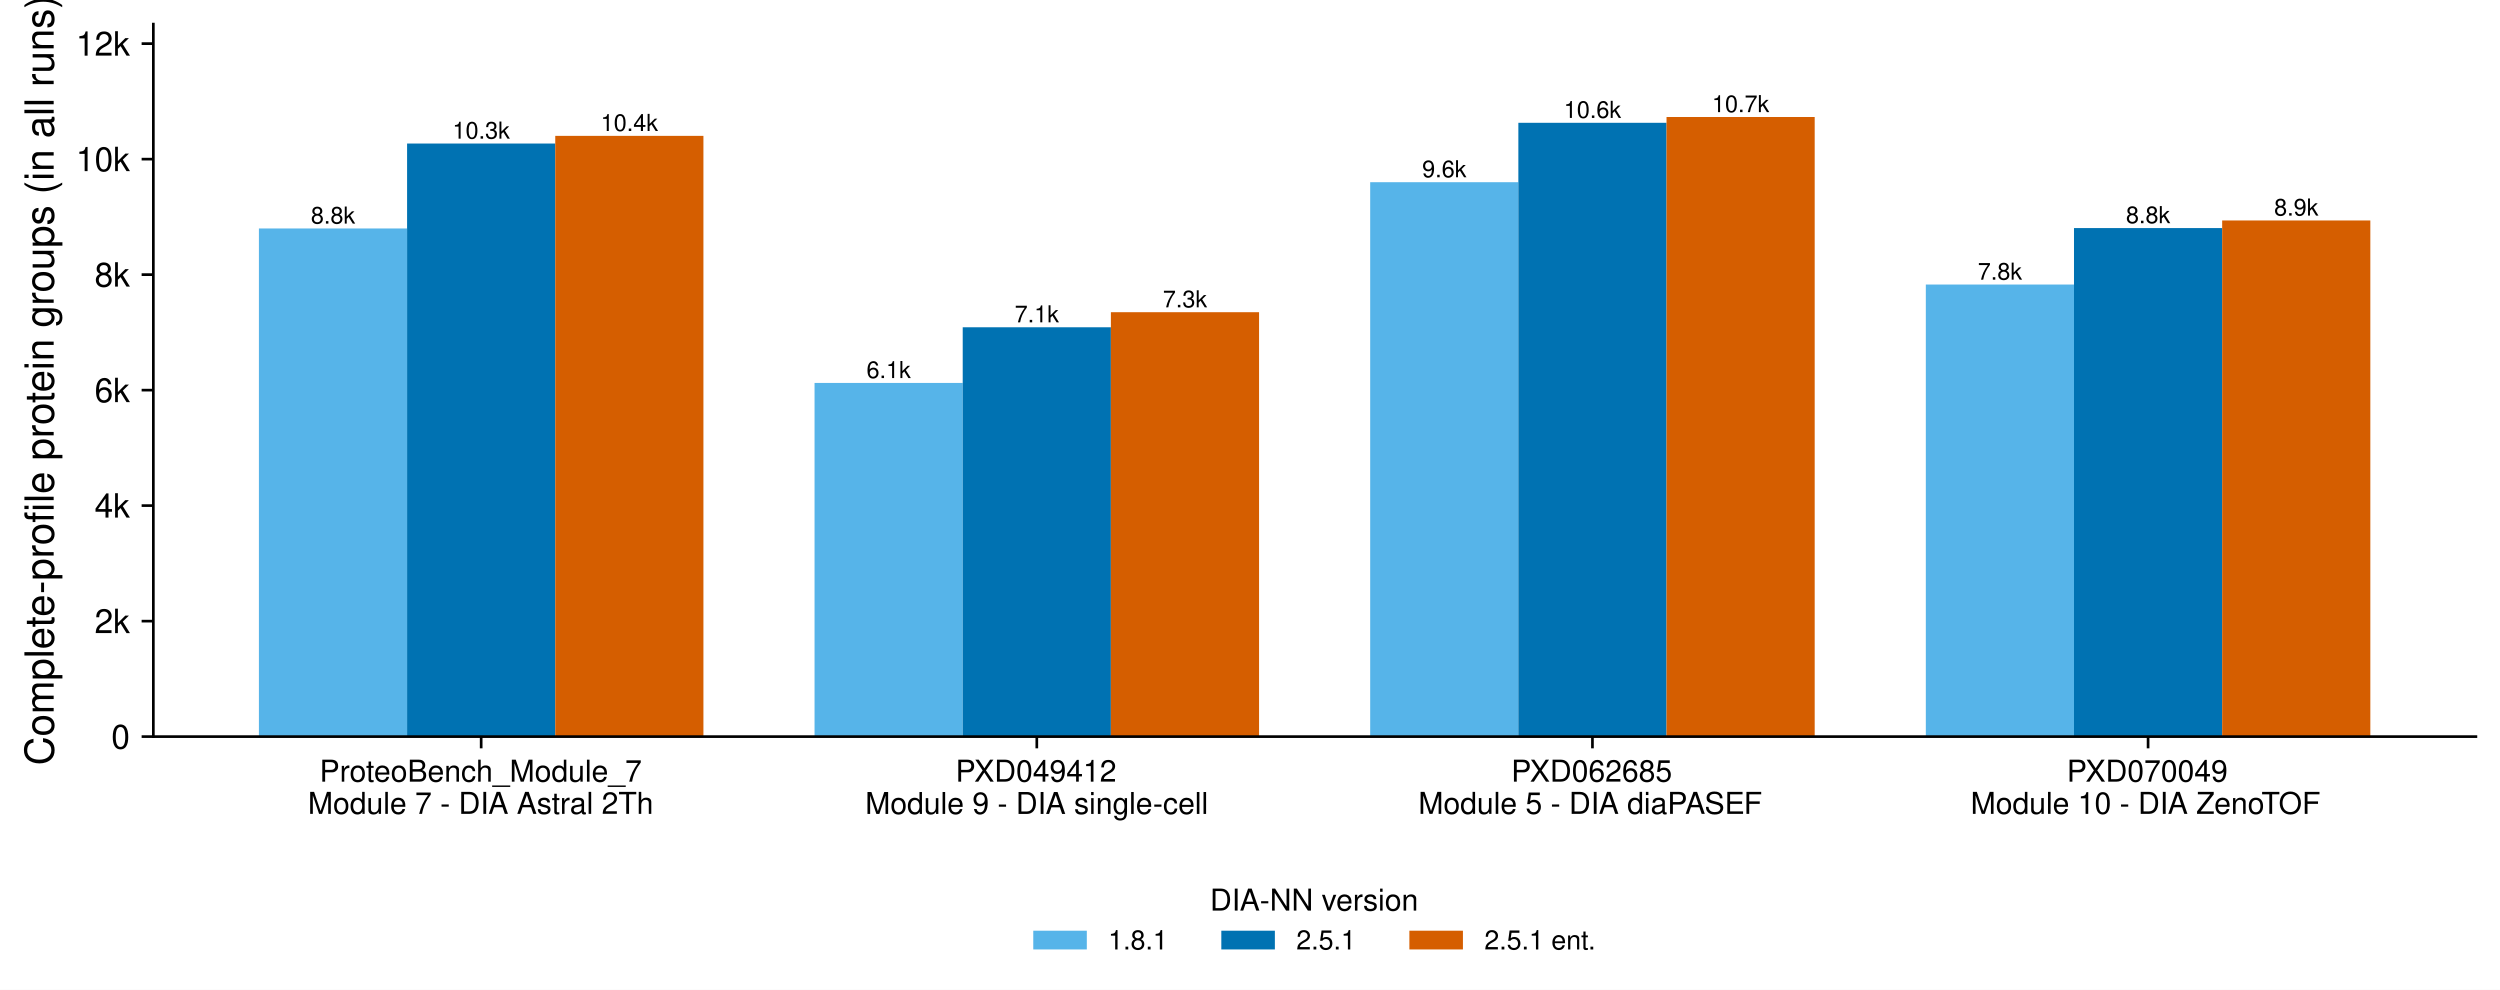
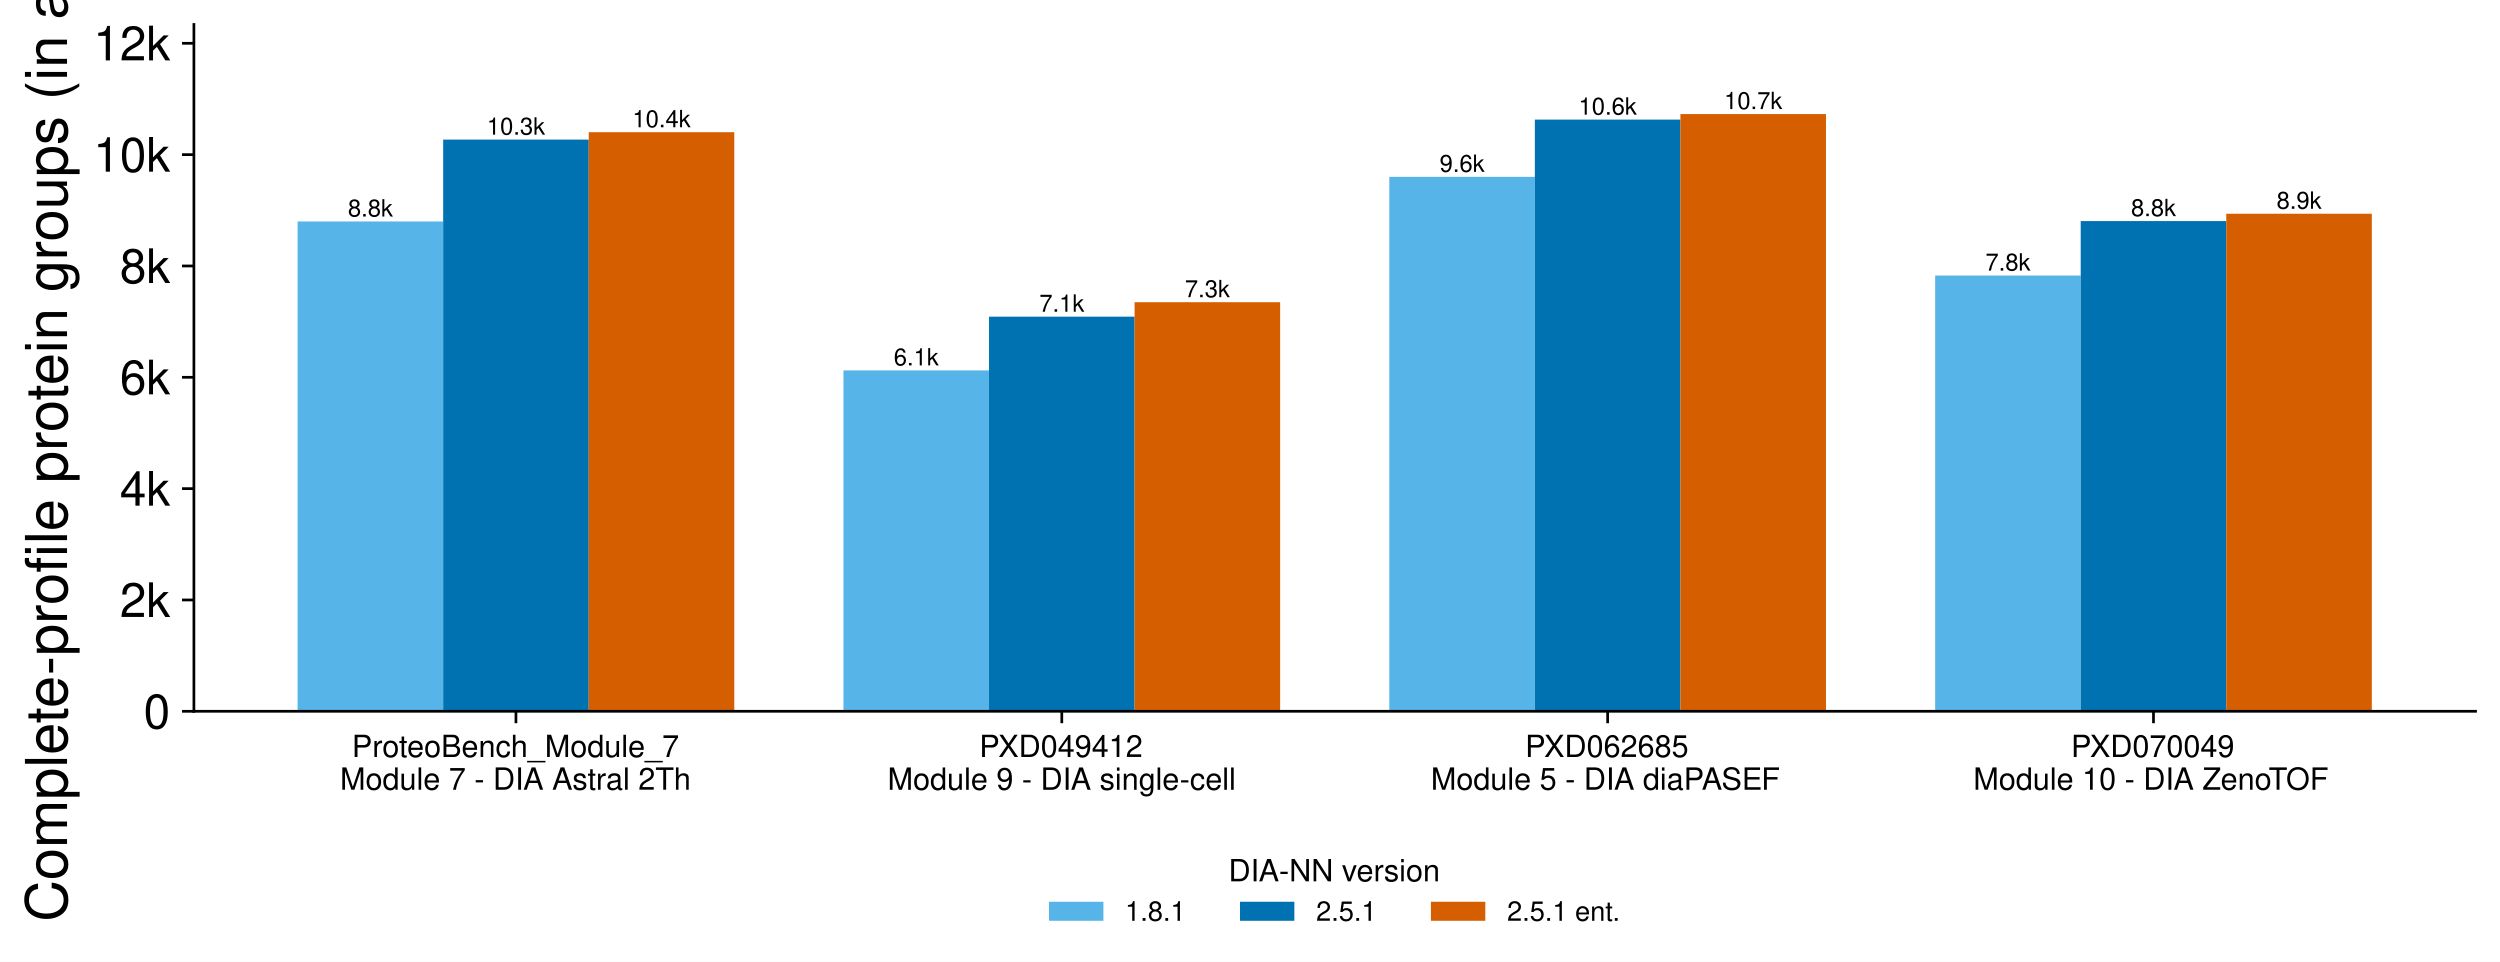
- <svg xmlns="http://www.w3.org/2000/svg" xmlns:xlink="http://www.w3.org/1999/xlink" width="747.012pt" height="295.765pt" viewBox="0 0 747.012 295.765" version="1.1">
+ <svg xmlns="http://www.w3.org/2000/svg" xmlns:xlink="http://www.w3.org/1999/xlink" width="735.661pt" height="283.021pt" viewBox="0 0 735.661 283.021" version="1.1">
  <defs>
    <style type="text/css">*{stroke-linejoin: round; stroke-linecap: butt}</style>
  </defs>
  <g id="figure_1">
    <g id="patch_1">
-       <path d="M 0 295.765  L 747.012 295.765  L 747.012 0  L 0 0  z " style="fill: #ffffff" />
+       <path d="M 0 283.021  L 735.661 283.021  L 735.661 0  L 0 0  z " style="fill: #ffffff" />
    </g>
    <g id="axes_1">
      <g id="patch_2">
-         <path d="M 45.819 220.104  L 739.812 220.104  L 739.812 7.2  L 45.819 7.2  z " style="fill: #ffffff" />
+         <path d="M 57.059 209.304  L 728.461 209.304  L 728.461 7.2  L 57.059 7.2  z " style="fill: #ffffff" />
      </g>
      <g id="patch_3">
-         <path d="M 77.364 220.104  L 121.638 220.104  L 121.638 68.273  L 77.364 68.273  z " clip-path="url(#pfa9ac8f1ce)" style="fill: #56b4e9" />
+         <path d="M 87.577 209.304  L 130.41 209.304  L 130.41 65.175  L 87.577 65.175  z " clip-path="url(#pc694b2c7d3)" style="fill: #56b4e9" />
      </g>
      <g id="patch_4">
-         <path d="M 243.391 220.104  L 287.665 220.104  L 287.665 114.432  L 243.391 114.432  z " clip-path="url(#pfa9ac8f1ce)" style="fill: #56b4e9" />
+         <path d="M 248.2 209.304  L 291.032 209.304  L 291.032 108.992  L 248.2 108.992  z " clip-path="url(#pc694b2c7d3)" style="fill: #56b4e9" />
      </g>
      <g id="patch_5">
-         <path d="M 409.418 220.104  L 453.692 220.104  L 453.692 54.434  L 409.418 54.434  z " clip-path="url(#pfa9ac8f1ce)" style="fill: #56b4e9" />
+         <path d="M 408.822 209.304  L 451.655 209.304  L 451.655 52.038  L 408.822 52.038  z " clip-path="url(#pc694b2c7d3)" style="fill: #56b4e9" />
      </g>
      <g id="patch_6">
-         <path d="M 575.445 220.104  L 619.719 220.104  L 619.719 85.028  L 575.445 85.028  z " clip-path="url(#pfa9ac8f1ce)" style="fill: #56b4e9" />
+         <path d="M 569.445 209.304  L 612.278 209.304  L 612.278 81.08  L 569.445 81.08  z " clip-path="url(#pc694b2c7d3)" style="fill: #56b4e9" />
      </g>
      <g id="patch_7">
-         <path d="M 121.638 220.104  L 165.912 220.104  L 165.912 42.89  L 121.638 42.89  z " clip-path="url(#pfa9ac8f1ce)" style="fill: #0072b2" />
+         <path d="M 130.41 209.304  L 173.242 209.304  L 173.242 41.08  L 130.41 41.08  z " clip-path="url(#pc694b2c7d3)" style="fill: #0072b2" />
      </g>
      <g id="patch_8">
-         <path d="M 287.665 220.104  L 331.939 220.104  L 331.939 97.78  L 287.665 97.78  z " clip-path="url(#pfa9ac8f1ce)" style="fill: #0072b2" />
+         <path d="M 291.032 209.304  L 333.865 209.304  L 333.865 93.185  L 291.032 93.185  z " clip-path="url(#pc694b2c7d3)" style="fill: #0072b2" />
      </g>
      <g id="patch_9">
-         <path d="M 453.692 220.104  L 497.966 220.104  L 497.966 36.696  L 453.692 36.696  z " clip-path="url(#pfa9ac8f1ce)" style="fill: #0072b2" />
+         <path d="M 451.655 209.304  L 494.488 209.304  L 494.488 35.199  L 451.655 35.199  z " clip-path="url(#pc694b2c7d3)" style="fill: #0072b2" />
      </g>
      <g id="patch_10">
-         <path d="M 619.719 220.104  L 663.993 220.104  L 663.993 68.152  L 619.719 68.152  z " clip-path="url(#pfa9ac8f1ce)" style="fill: #0072b2" />
+         <path d="M 612.278 209.304  L 655.11 209.304  L 655.11 65.06  L 612.278 65.06  z " clip-path="url(#pc694b2c7d3)" style="fill: #0072b2" />
      </g>
      <g id="patch_11">
-         <path d="M 165.912 220.104  L 210.186 220.104  L 210.186 40.595  L 165.912 40.595  z " clip-path="url(#pfa9ac8f1ce)" style="fill: #d55e00" />
+         <path d="M 173.242 209.304  L 216.075 209.304  L 216.075 38.901  L 173.242 38.901  z " clip-path="url(#pc694b2c7d3)" style="fill: #d55e00" />
      </g>
      <g id="patch_12">
-         <path d="M 331.939 220.104  L 376.213 220.104  L 376.213 93.294  L 331.939 93.294  z " clip-path="url(#pfa9ac8f1ce)" style="fill: #d55e00" />
+         <path d="M 333.865 209.304  L 376.698 209.304  L 376.698 88.926  L 333.865 88.926  z " clip-path="url(#pc694b2c7d3)" style="fill: #d55e00" />
      </g>
      <g id="patch_13">
-         <path d="M 497.966 220.104  L 542.24 220.104  L 542.24 34.97  L 497.966 34.97  z " clip-path="url(#pfa9ac8f1ce)" style="fill: #d55e00" />
+         <path d="M 494.488 209.304  L 537.32 209.304  L 537.32 33.561  L 494.488 33.561  z " clip-path="url(#pc694b2c7d3)" style="fill: #d55e00" />
      </g>
      <g id="patch_14">
-         <path d="M 663.993 220.104  L 708.267 220.104  L 708.267 65.875  L 663.993 65.875  z " clip-path="url(#pfa9ac8f1ce)" style="fill: #d55e00" />
+         <path d="M 655.11 209.304  L 697.943 209.304  L 697.943 62.898  L 655.11 62.898  z " clip-path="url(#pc694b2c7d3)" style="fill: #d55e00" />
      </g>
      <g id="matplotlib.axis_1">
        <g id="xtick_1">
          <g id="line2d_1">
            <defs>
-               <path id="mb66673e49c" d="M 0 0  L 0 3.5  " style="stroke: #000000; stroke-width: 0.8" />
+               <path id="mf73d991ec8" d="M 0 0  L 0 3.5  " style="stroke: #000000; stroke-width: 0.8" />
            </defs>
            <g>
-               <use xlink:href="#mb66673e49c" x="143.775" y="220.104" style="stroke: #000000; stroke-width: 0.8" />
+               <use xlink:href="#mf73d991ec8" x="151.826" y="209.304" style="stroke: #000000; stroke-width: 0.8" />
            </g>
          </g>
          <g id="text_1">
-             <text style="font-size: 9px; font-family: 'Helvetica', 'Arial', 'DejaVu Sans', sans-serif" transform="translate(95.49377 233.5601)">ProteoBench_Module_7</text>
-             <text style="font-size: 9px; font-family: 'Helvetica', 'Arial', 'DejaVu Sans', sans-serif" transform="translate(92.00838 243.1833)">Module 7 - DIA Astral 2Th</text>
+             <text style="font-size: 9px; font-family: 'Helvetica', 'Arial', 'DejaVu Sans', sans-serif" transform="translate(103.5446 222.7601)">ProteoBench_Module_7</text>
+             <text style="font-size: 9px; font-family: 'Helvetica', 'Arial', 'DejaVu Sans', sans-serif" transform="translate(100.0592 232.3833)">Module 7 - DIA Astral 2Th</text>
          </g>
        </g>
        <g id="xtick_2">
          <g id="line2d_2">
            <g>
-               <use xlink:href="#mb66673e49c" x="309.802" y="220.104" style="stroke: #000000; stroke-width: 0.8" />
+               <use xlink:href="#mf73d991ec8" x="312.449" y="209.304" style="stroke: #000000; stroke-width: 0.8" />
            </g>
          </g>
          <g id="text_2">
-             <text style="font-size: 9px; font-family: 'Helvetica', 'Arial', 'DejaVu Sans', sans-serif" transform="translate(285.5345 233.5601)">PXD049412</text>
-             <text style="font-size: 9px; font-family: 'Helvetica', 'Arial', 'DejaVu Sans', sans-serif" transform="translate(258.5338 243.2087)">Module 9 - DIA single-cell</text>
+             <text style="font-size: 9px; font-family: 'Helvetica', 'Arial', 'DejaVu Sans', sans-serif" transform="translate(288.181 222.7601)">PXD049412</text>
+             <text style="font-size: 9px; font-family: 'Helvetica', 'Arial', 'DejaVu Sans', sans-serif" transform="translate(261.1803 232.4087)">Module 9 - DIA single-cell</text>
          </g>
        </g>
        <g id="xtick_3">
          <g id="line2d_3">
            <g>
-               <use xlink:href="#mb66673e49c" x="475.829" y="220.104" style="stroke: #000000; stroke-width: 0.8" />
+               <use xlink:href="#mf73d991ec8" x="473.071" y="209.304" style="stroke: #000000; stroke-width: 0.8" />
            </g>
          </g>
          <g id="text_3">
-             <text style="font-size: 9px; font-family: 'Helvetica', 'Arial', 'DejaVu Sans', sans-serif" transform="translate(451.5614 233.5601)">PXD062685</text>
-             <text style="font-size: 9px; font-family: 'Helvetica', 'Arial', 'DejaVu Sans', sans-serif" transform="translate(423.8084 243.1833)">Module 5 - DIA diaPASEF</text>
+             <text style="font-size: 9px; font-family: 'Helvetica', 'Arial', 'DejaVu Sans', sans-serif" transform="translate(448.8036 222.7601)">PXD062685</text>
+             <text style="font-size: 9px; font-family: 'Helvetica', 'Arial', 'DejaVu Sans', sans-serif" transform="translate(421.0506 232.3833)">Module 5 - DIA diaPASEF</text>
          </g>
        </g>
        <g id="xtick_4">
          <g id="line2d_4">
            <g>
-               <use xlink:href="#mb66673e49c" x="641.856" y="220.104" style="stroke: #000000; stroke-width: 0.8" />
+               <use xlink:href="#mf73d991ec8" x="633.694" y="209.304" style="stroke: #000000; stroke-width: 0.8" />
            </g>
          </g>
          <g id="text_4">
-             <text style="font-size: 9px; font-family: 'Helvetica', 'Arial', 'DejaVu Sans', sans-serif" transform="translate(617.5883 233.5601)">PXD070049</text>
-             <text style="font-size: 9px; font-family: 'Helvetica', 'Arial', 'DejaVu Sans', sans-serif" transform="translate(588.8397 243.1833)">Module 10 - DIA ZenoTOF</text>
+             <text style="font-size: 9px; font-family: 'Helvetica', 'Arial', 'DejaVu Sans', sans-serif" transform="translate(609.4263 222.7601)">PXD070049</text>
+             <text style="font-size: 9px; font-family: 'Helvetica', 'Arial', 'DejaVu Sans', sans-serif" transform="translate(580.6776 232.3833)">Module 10 - DIA ZenoTOF</text>
          </g>
        </g>
      </g>
      <g id="matplotlib.axis_2">
        <g id="ytick_1">
          <g id="line2d_5">
            <defs>
-               <path id="mdb934cdb32" d="M 0 0  L -3.5 0  " style="stroke: #000000; stroke-width: 0.8" />
+               <path id="md37776dca1" d="M 0 0  L -3.5 0  " style="stroke: #000000; stroke-width: 0.8" />
            </defs>
            <g>
-               <use xlink:href="#mdb934cdb32" x="45.819" y="220.104" style="stroke: #000000; stroke-width: 0.8" />
+               <use xlink:href="#md37776dca1" x="57.059" y="209.304" style="stroke: #000000; stroke-width: 0.8" />
            </g>
          </g>
          <g id="text_5">
-             <text style="font-size: 10px; font-family: 'Helvetica', 'Arial', 'DejaVu Sans', sans-serif; text-anchor: end" x="38.819" y="223.691" transform="rotate(-0 38.81938 223.6907)">0</text>
+             <text style="font-size: 14px; font-family: 'Helvetica', 'Arial', 'DejaVu Sans', sans-serif; text-anchor: end" x="50.059" y="214.325" transform="rotate(-0 50.05875 214.3254)">0</text>
          </g>
        </g>
        <g id="ytick_2">
          <g id="line2d_6">
            <g>
-               <use xlink:href="#mdb934cdb32" x="45.819" y="185.593" style="stroke: #000000; stroke-width: 0.8" />
+               <use xlink:href="#md37776dca1" x="57.059" y="176.544" style="stroke: #000000; stroke-width: 0.8" />
            </g>
          </g>
          <g id="text_6">
-             <text style="font-size: 10px; font-family: 'Helvetica', 'Arial', 'DejaVu Sans', sans-serif; text-anchor: end" x="38.819" y="189.18" transform="rotate(-0 38.81938 189.1798)">2k</text>
+             <text style="font-size: 14px; font-family: 'Helvetica', 'Arial', 'DejaVu Sans', sans-serif; text-anchor: end" x="50.059" y="181.565" transform="rotate(-0 50.05875 181.5651)">2k</text>
          </g>
        </g>
        <g id="ytick_3">
          <g id="line2d_7">
            <g>
-               <use xlink:href="#mdb934cdb32" x="45.819" y="151.082" style="stroke: #000000; stroke-width: 0.8" />
+               <use xlink:href="#md37776dca1" x="57.059" y="143.783" style="stroke: #000000; stroke-width: 0.8" />
            </g>
          </g>
          <g id="text_7">
-             <text style="font-size: 10px; font-family: 'Helvetica', 'Arial', 'DejaVu Sans', sans-serif; text-anchor: end" x="38.819" y="154.669" transform="rotate(-0 38.81938 154.6688)">4k</text>
+             <text style="font-size: 14px; font-family: 'Helvetica', 'Arial', 'DejaVu Sans', sans-serif; text-anchor: end" x="50.059" y="148.805" transform="rotate(-0 50.05875 148.8048)">4k</text>
          </g>
        </g>
        <g id="ytick_4">
          <g id="line2d_8">
            <g>
-               <use xlink:href="#mdb934cdb32" x="45.819" y="116.571" style="stroke: #000000; stroke-width: 0.8" />
+               <use xlink:href="#md37776dca1" x="57.059" y="111.023" style="stroke: #000000; stroke-width: 0.8" />
            </g>
          </g>
          <g id="text_8">
-             <text style="font-size: 10px; font-family: 'Helvetica', 'Arial', 'DejaVu Sans', sans-serif; text-anchor: end" x="38.819" y="120.158" transform="rotate(-0 38.81938 120.1579)">6k</text>
+             <text style="font-size: 14px; font-family: 'Helvetica', 'Arial', 'DejaVu Sans', sans-serif; text-anchor: end" x="50.059" y="116.045" transform="rotate(-0 50.05875 116.0445)">6k</text>
          </g>
        </g>
        <g id="ytick_5">
          <g id="line2d_9">
            <g>
-               <use xlink:href="#mdb934cdb32" x="45.819" y="82.06" style="stroke: #000000; stroke-width: 0.8" />
+               <use xlink:href="#md37776dca1" x="57.059" y="78.263" style="stroke: #000000; stroke-width: 0.8" />
            </g>
          </g>
          <g id="text_9">
-             <text style="font-size: 10px; font-family: 'Helvetica', 'Arial', 'DejaVu Sans', sans-serif; text-anchor: end" x="38.819" y="85.647" transform="rotate(-0 38.81938 85.64698)">8k</text>
+             <text style="font-size: 14px; font-family: 'Helvetica', 'Arial', 'DejaVu Sans', sans-serif; text-anchor: end" x="50.059" y="83.284" transform="rotate(-0 50.05875 83.28422)">8k</text>
          </g>
        </g>
        <g id="ytick_6">
          <g id="line2d_10">
            <g>
-               <use xlink:href="#mdb934cdb32" x="45.819" y="47.549" style="stroke: #000000; stroke-width: 0.8" />
+               <use xlink:href="#md37776dca1" x="57.059" y="45.503" style="stroke: #000000; stroke-width: 0.8" />
            </g>
          </g>
          <g id="text_10">
-             <text style="font-size: 10px; font-family: 'Helvetica', 'Arial', 'DejaVu Sans', sans-serif; text-anchor: end" x="38.819" y="51.136" transform="rotate(-0 38.81938 51.13604)">10k</text>
+             <text style="font-size: 14px; font-family: 'Helvetica', 'Arial', 'DejaVu Sans', sans-serif; text-anchor: end" x="50.059" y="50.524" transform="rotate(-0 50.05875 50.52393)">10k</text>
          </g>
        </g>
        <g id="ytick_7">
          <g id="line2d_11">
            <g>
-               <use xlink:href="#mdb934cdb32" x="45.819" y="13.038" style="stroke: #000000; stroke-width: 0.8" />
+               <use xlink:href="#md37776dca1" x="57.059" y="12.742" style="stroke: #000000; stroke-width: 0.8" />
            </g>
          </g>
          <g id="text_11">
-             <text style="font-size: 10px; font-family: 'Helvetica', 'Arial', 'DejaVu Sans', sans-serif; text-anchor: end" x="38.819" y="16.625" transform="rotate(-0 38.81938 16.62511)">12k</text>
+             <text style="font-size: 14px; font-family: 'Helvetica', 'Arial', 'DejaVu Sans', sans-serif; text-anchor: end" x="50.059" y="17.764" transform="rotate(-0 50.05875 17.76363)">12k</text>
          </g>
        </g>
        <g id="text_12">
-           <text style="font-size: 12px; font-family: 'Helvetica', 'Arial', 'DejaVu Sans', sans-serif; text-anchor: middle" x="16.043" y="113.652" transform="rotate(-90 16.0425 113.652)">Complete-profile protein groups (in all runs)</text>
+           <text style="font-size: 17px; font-family: 'Helvetica', 'Arial', 'DejaVu Sans', sans-serif; text-anchor: middle" x="19.727" y="108.252" transform="rotate(-90 19.72687 108.252)">Complete-profile protein groups (in all runs)</text>
        </g>
      </g>
      <g id="patch_15">
-         <path d="M 45.819 220.104  L 45.819 7.2  " style="fill: none; stroke: #000000; stroke-width: 0.8; stroke-linejoin: miter; stroke-linecap: square" />
+         <path d="M 57.059 209.304  L 57.059 7.2  " style="fill: none; stroke: #000000; stroke-width: 0.8; stroke-linejoin: miter; stroke-linecap: square" />
      </g>
      <g id="patch_16">
-         <path d="M 45.819 220.104  L 739.812 220.104  " style="fill: none; stroke: #000000; stroke-width: 0.8; stroke-linejoin: miter; stroke-linecap: square" />
+         <path d="M 57.059 209.304  L 728.461 209.304  " style="fill: none; stroke: #000000; stroke-width: 0.8; stroke-linejoin: miter; stroke-linecap: square" />
      </g>
      <g id="text_13">
-         <text style="font-size: 7px; font-family: 'Helvetica', 'Arial', 'DejaVu Sans', sans-serif; text-anchor: middle" x="99.501" y="66.814" transform="rotate(-0 99.50141 66.81408)">8.8k</text>
+         <text style="font-size: 7px; font-family: 'Helvetica', 'Arial', 'DejaVu Sans', sans-serif; text-anchor: middle" x="108.993" y="63.716" transform="rotate(-0 108.9934 63.71601)">8.8k</text>
      </g>
      <g id="text_14">
-         <text style="font-size: 7px; font-family: 'Helvetica', 'Arial', 'DejaVu Sans', sans-serif; text-anchor: middle" x="265.528" y="112.972" transform="rotate(-0 265.5283 112.9725)">6.1k</text>
+         <text style="font-size: 7px; font-family: 'Helvetica', 'Arial', 'DejaVu Sans', sans-serif; text-anchor: middle" x="269.616" y="107.533" transform="rotate(-0 269.616 107.5329)">6.1k</text>
      </g>
      <g id="text_15">
-         <text style="font-size: 7px; font-family: 'Helvetica', 'Arial', 'DejaVu Sans', sans-serif; text-anchor: middle" x="431.555" y="52.975" transform="rotate(-0 431.5552 52.97519)">9.6k</text>
+         <text style="font-size: 7px; font-family: 'Helvetica', 'Arial', 'DejaVu Sans', sans-serif; text-anchor: middle" x="430.239" y="50.579" transform="rotate(-0 430.2386 50.57914)">9.6k</text>
      </g>
      <g id="text_16">
-         <text style="font-size: 7px; font-family: 'Helvetica', 'Arial', 'DejaVu Sans', sans-serif; text-anchor: middle" x="597.582" y="83.569" transform="rotate(-0 597.5822 83.56914)">7.8k</text>
+         <text style="font-size: 7px; font-family: 'Helvetica', 'Arial', 'DejaVu Sans', sans-serif; text-anchor: middle" x="590.861" y="79.621" transform="rotate(-0 590.8612 79.62114)">7.8k</text>
      </g>
      <g id="text_17">
-         <text style="font-size: 7px; font-family: 'Helvetica', 'Arial', 'DejaVu Sans', sans-serif; text-anchor: middle" x="143.775" y="41.431" transform="rotate(-0 143.7753 41.43128)">10.3k</text>
+         <text style="font-size: 7px; font-family: 'Helvetica', 'Arial', 'DejaVu Sans', sans-serif; text-anchor: middle" x="151.826" y="39.621" transform="rotate(-0 151.8261 39.62082)">10.3k</text>
      </g>
      <g id="text_18">
-         <text style="font-size: 7px; font-family: 'Helvetica', 'Arial', 'DejaVu Sans', sans-serif; text-anchor: middle" x="309.802" y="96.321" transform="rotate(-0 309.8022 96.32093)">7.1k</text>
+         <text style="font-size: 7px; font-family: 'Helvetica', 'Arial', 'DejaVu Sans', sans-serif; text-anchor: middle" x="312.449" y="91.726" transform="rotate(-0 312.4487 91.72607)">7.1k</text>
      </g>
      <g id="text_19">
-         <text style="font-size: 7px; font-family: 'Helvetica', 'Arial', 'DejaVu Sans', sans-serif; text-anchor: middle" x="475.829" y="35.237" transform="rotate(-0 475.8291 35.23657)">10.6k</text>
+         <text style="font-size: 7px; font-family: 'Helvetica', 'Arial', 'DejaVu Sans', sans-serif; text-anchor: middle" x="473.071" y="33.74" transform="rotate(-0 473.0713 33.74034)">10.6k</text>
      </g>
      <g id="text_20">
-         <text style="font-size: 7px; font-family: 'Helvetica', 'Arial', 'DejaVu Sans', sans-serif; text-anchor: middle" x="641.856" y="66.693" transform="rotate(-0 641.856 66.69329)">8.8k</text>
+         <text style="font-size: 7px; font-family: 'Helvetica', 'Arial', 'DejaVu Sans', sans-serif; text-anchor: middle" x="633.694" y="63.601" transform="rotate(-0 633.6939 63.60135)">8.8k</text>
      </g>
      <g id="text_21">
-         <text style="font-size: 7px; font-family: 'Helvetica', 'Arial', 'DejaVu Sans', sans-serif; text-anchor: middle" x="188.049" y="39.136" transform="rotate(-0 188.0491 39.13631)">10.4k</text>
+         <text style="font-size: 7px; font-family: 'Helvetica', 'Arial', 'DejaVu Sans', sans-serif; text-anchor: middle" x="194.659" y="37.442" transform="rotate(-0 194.6588 37.44226)">10.4k</text>
      </g>
      <g id="text_22">
-         <text style="font-size: 7px; font-family: 'Helvetica', 'Arial', 'DejaVu Sans', sans-serif; text-anchor: middle" x="354.076" y="91.835" transform="rotate(-0 354.076 91.8345)">7.3k</text>
+         <text style="font-size: 7px; font-family: 'Helvetica', 'Arial', 'DejaVu Sans', sans-serif; text-anchor: middle" x="355.281" y="87.467" transform="rotate(-0 355.2814 87.46723)">7.3k</text>
      </g>
      <g id="text_23">
-         <text style="font-size: 7px; font-family: 'Helvetica', 'Arial', 'DejaVu Sans', sans-serif; text-anchor: middle" x="520.103" y="33.511" transform="rotate(-0 520.1029 33.51102)">10.7k</text>
+         <text style="font-size: 7px; font-family: 'Helvetica', 'Arial', 'DejaVu Sans', sans-serif; text-anchor: middle" x="515.904" y="32.102" transform="rotate(-0 515.904 32.10233)">10.7k</text>
      </g>
      <g id="text_24">
-         <text style="font-size: 7px; font-family: 'Helvetica', 'Arial', 'DejaVu Sans', sans-serif; text-anchor: middle" x="686.13" y="64.416" transform="rotate(-0 686.1298 64.41557)">8.9k</text>
+         <text style="font-size: 7px; font-family: 'Helvetica', 'Arial', 'DejaVu Sans', sans-serif; text-anchor: middle" x="676.527" y="61.439" transform="rotate(-0 676.5266 61.43917)">8.9k</text>
      </g>
      <g id="legend_1">
        <g id="text_25">
-           <text style="font-size: 9px; font-family: 'Helvetica', 'Arial', 'DejaVu Sans', sans-serif; text-anchor: start" x="361.56" y="272.083" transform="rotate(-0 361.5603 272.0828)">DIA-NN version</text>
+           <text style="font-size: 9px; font-family: 'Helvetica', 'Arial', 'DejaVu Sans', sans-serif; text-anchor: start" x="361.505" y="259.339" transform="rotate(-0 361.5047 259.3388)">DIA-NN version</text>
        </g>
        <g id="patch_17">
-           <path d="M 308.746 283.698  L 324.746 283.698  L 324.746 278.098  L 308.746 278.098  z " style="fill: #56b4e9" />
+           <path d="M 308.691 270.954  L 324.691 270.954  L 324.691 265.354  L 308.691 265.354  z " style="fill: #56b4e9" />
        </g>
        <g id="text_26">
-           <text style="font-size: 8px; font-family: 'Helvetica', 'Arial', 'DejaVu Sans', sans-serif; text-anchor: start" x="331.146" y="283.698" transform="rotate(-0 331.1463 283.6975)">1.8.1</text>
+           <text style="font-size: 8px; font-family: 'Helvetica', 'Arial', 'DejaVu Sans', sans-serif; text-anchor: start" x="331.091" y="270.954" transform="rotate(-0 331.0906 270.9535)">1.8.1</text>
        </g>
        <g id="patch_18">
-           <path d="M 364.938 283.698  L 380.938 283.698  L 380.938 278.098  L 364.938 278.098  z " style="fill: #0072b2" />
+           <path d="M 364.882 270.954  L 380.882 270.954  L 380.882 265.354  L 364.882 265.354  z " style="fill: #0072b2" />
        </g>
        <g id="text_27">
-           <text style="font-size: 8px; font-family: 'Helvetica', 'Arial', 'DejaVu Sans', sans-serif; text-anchor: start" x="387.337" y="283.698" transform="rotate(-0 387.3375 283.6975)">2.5.1</text>
+           <text style="font-size: 8px; font-family: 'Helvetica', 'Arial', 'DejaVu Sans', sans-serif; text-anchor: start" x="387.282" y="270.954" transform="rotate(-0 387.2819 270.9535)">2.5.1</text>
        </g>
        <g id="patch_19">
-           <path d="M 421.129 283.698  L 437.129 283.698  L 437.129 278.098  L 421.129 278.098  z " style="fill: #d55e00" />
+           <path d="M 421.073 270.954  L 437.073 270.954  L 437.073 265.354  L 421.073 265.354  z " style="fill: #d55e00" />
        </g>
        <g id="text_28">
-           <text style="font-size: 8px; font-family: 'Helvetica', 'Arial', 'DejaVu Sans', sans-serif; text-anchor: start" x="443.529" y="283.698" transform="rotate(-0 443.5288 283.6975)">2.5.1 ent.</text>
+           <text style="font-size: 8px; font-family: 'Helvetica', 'Arial', 'DejaVu Sans', sans-serif; text-anchor: start" x="443.473" y="270.954" transform="rotate(-0 443.4731 270.9535)">2.5.1 ent.</text>
        </g>
      </g>
    </g>
  </g>
  <defs>
-     <clipPath id="pfa9ac8f1ce">
-       <rect x="45.819" y="7.2" width="693.992" height="212.904" />
+     <clipPath id="pc694b2c7d3">
+       <rect x="57.059" y="7.2" width="671.403" height="202.104" />
    </clipPath>
  </defs>
</svg>
